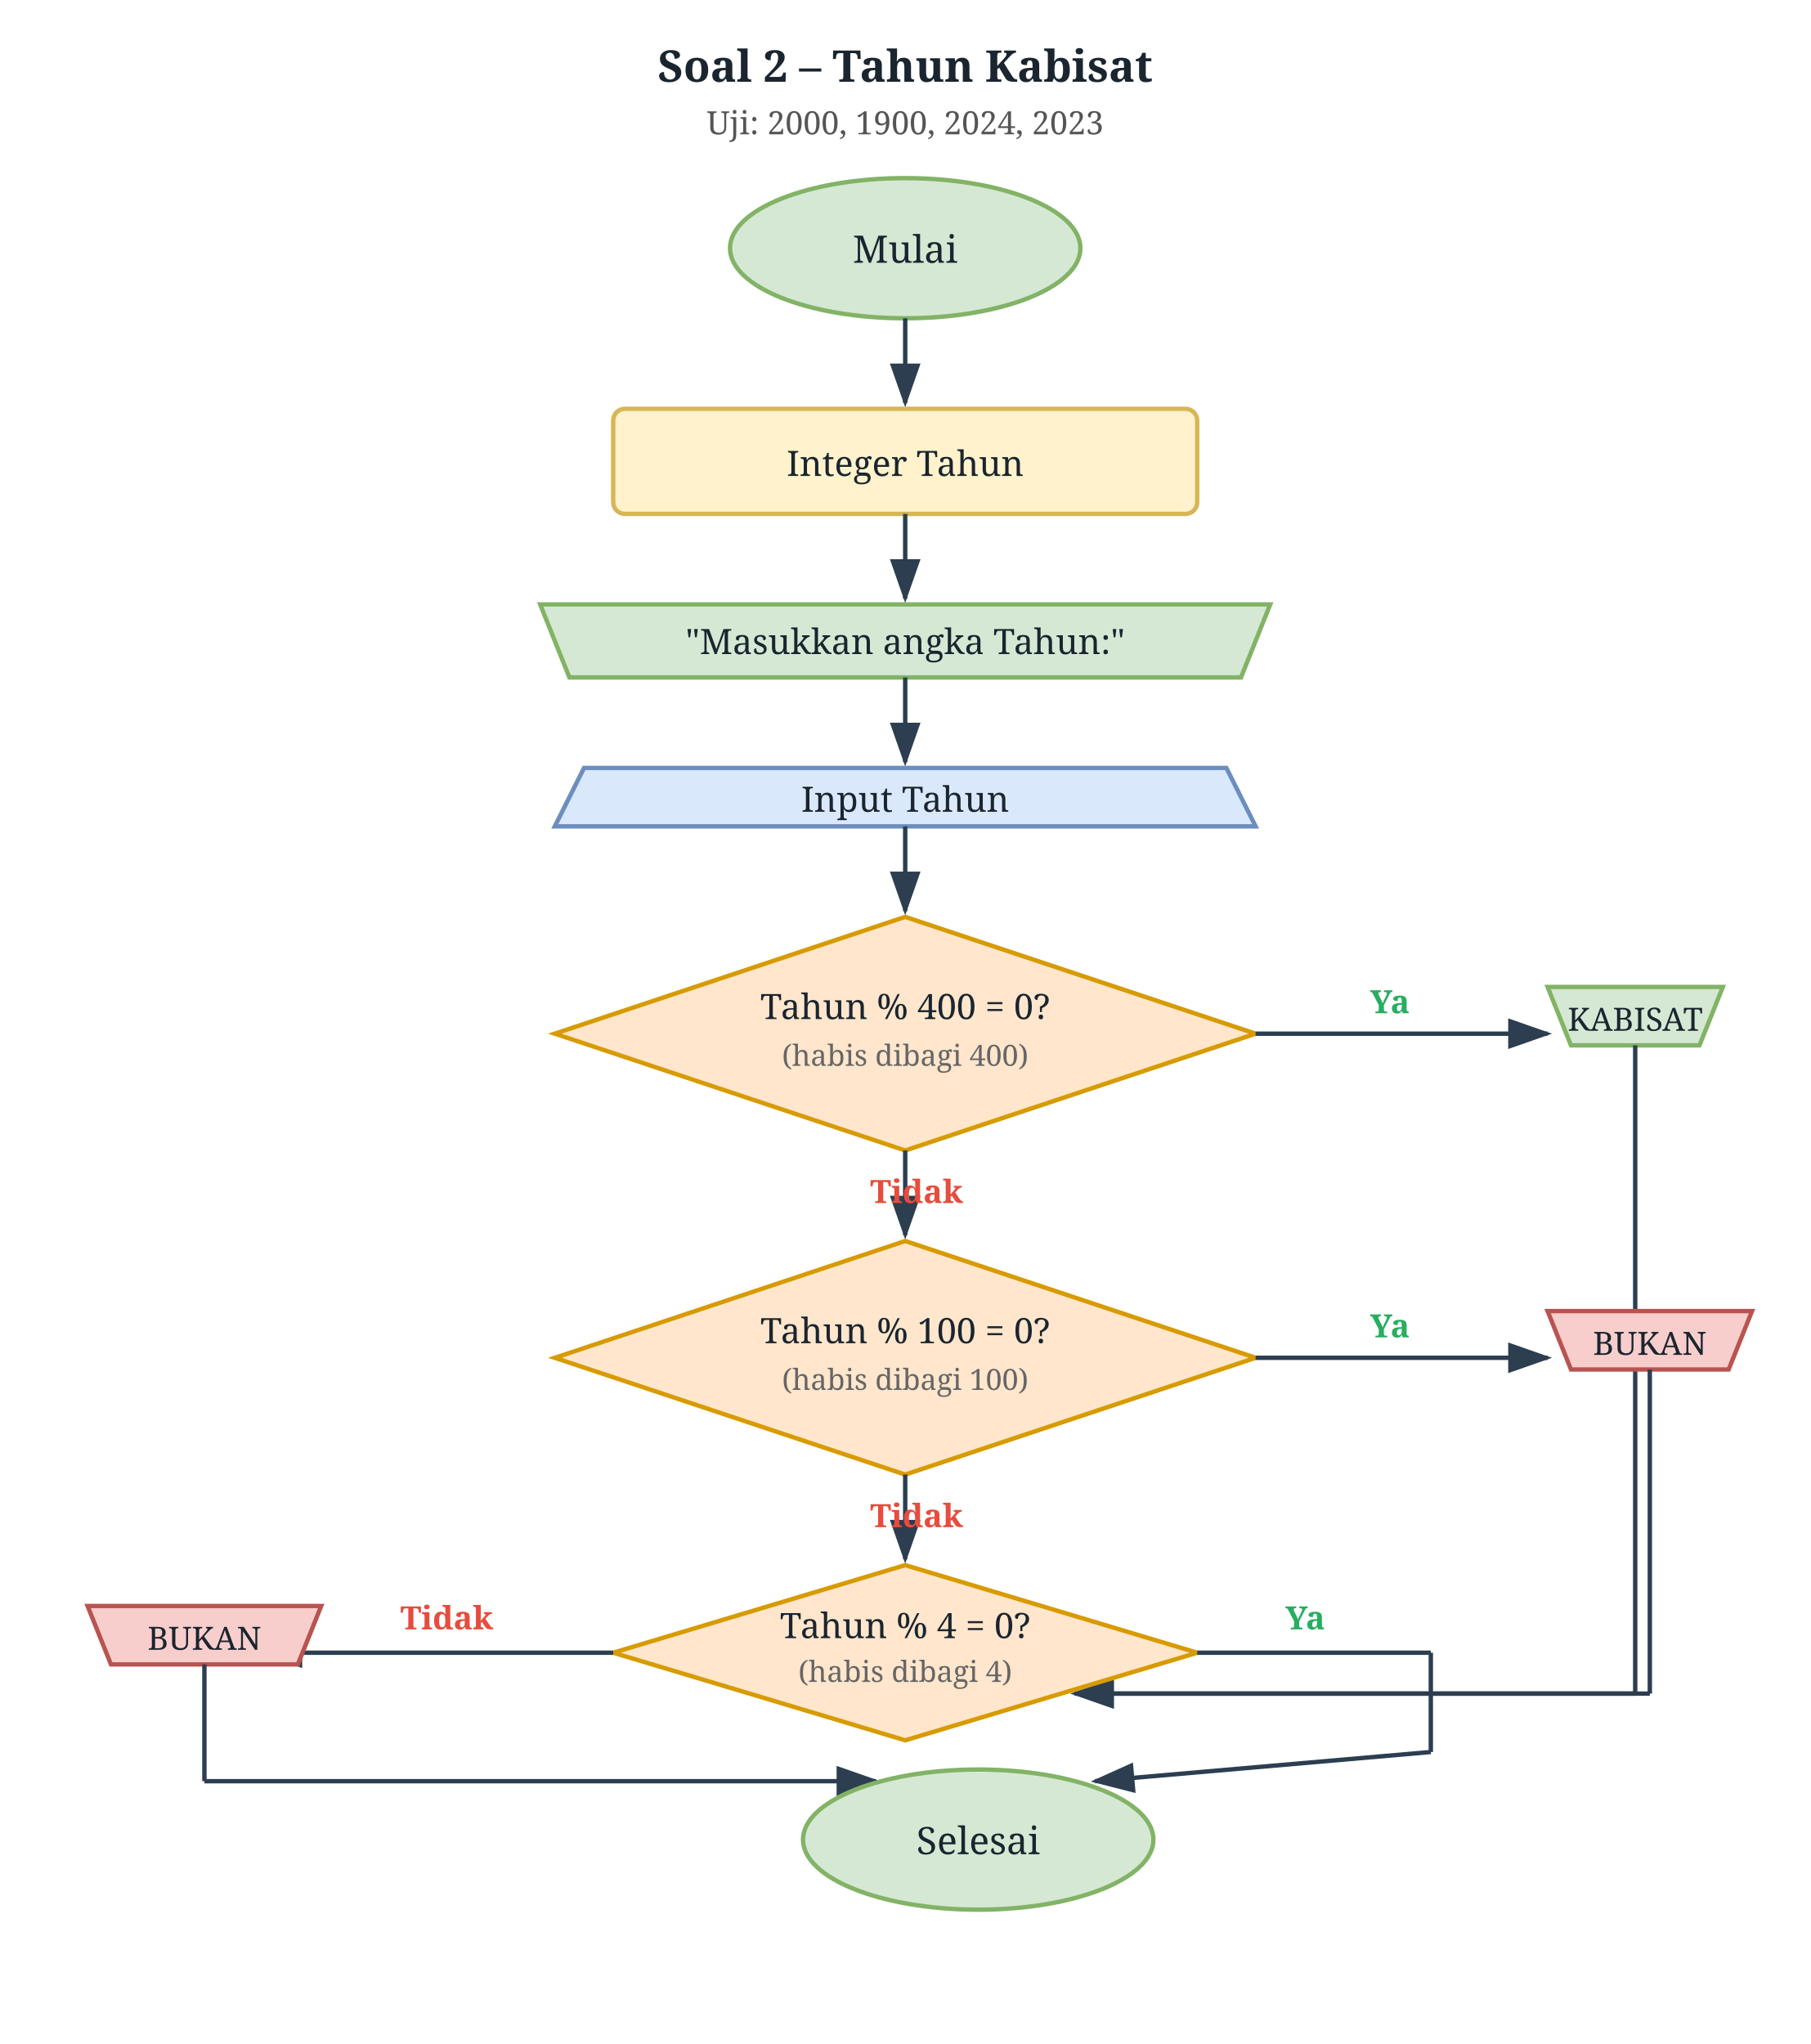
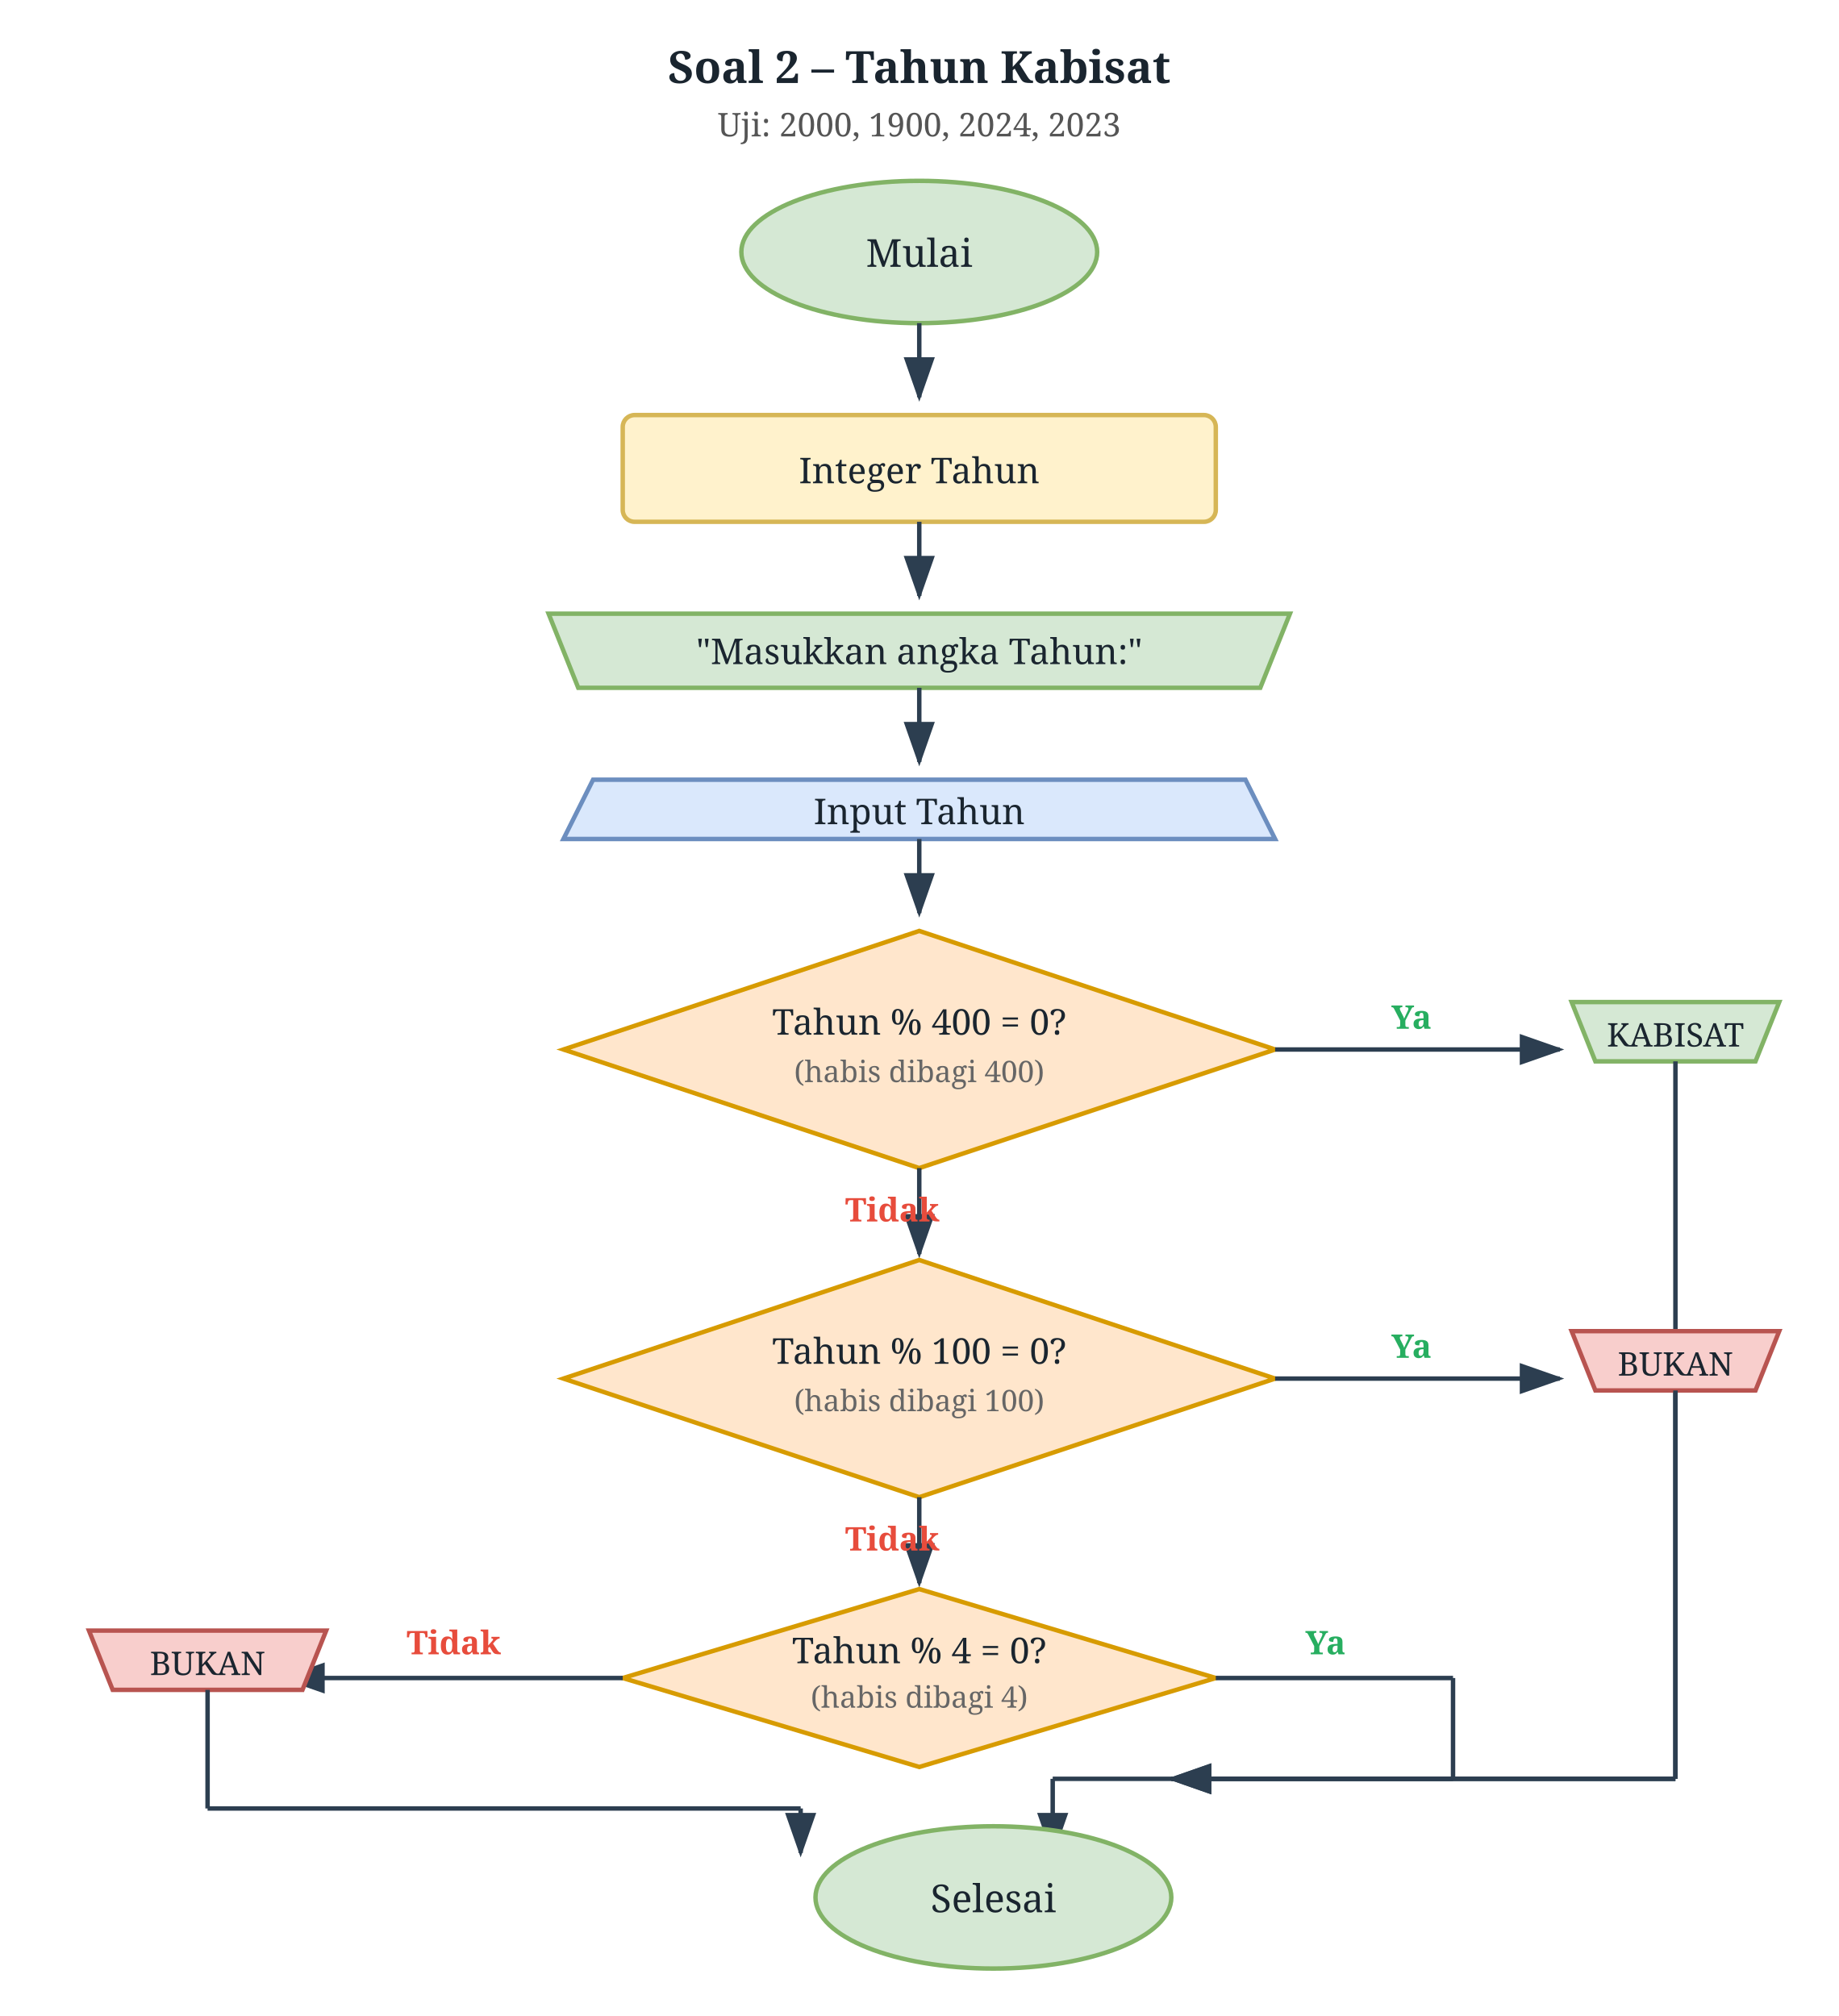
- <svg xmlns="http://www.w3.org/2000/svg" width="620" height="700" viewBox="0 0 620 700" font-family="Georgia, serif">
+ <svg xmlns="http://www.w3.org/2000/svg" width="620" height="680" viewBox="0 0 620 680" font-family="Georgia, serif">
  <defs>
    <marker id="arrow" markerWidth="10" markerHeight="7" refX="9" refY="3.5" orient="auto">
      <polygon points="0 0, 10 3.5, 0 7" fill="#2c3e50" />
    </marker>
  </defs>
  <text x="310" y="28" text-anchor="middle" font-size="15" font-weight="bold" fill="#1a252f">Soal 2 – Tahun Kabisat</text>
  <text x="310" y="46" text-anchor="middle" font-size="11" fill="#555">Uji: 2000, 1900, 2024, 2023</text>
  <ellipse cx="310" cy="85" rx="60" ry="24" fill="#d5e8d4" stroke="#82b366" stroke-width="1.5" />
  <text x="310" y="90" text-anchor="middle" font-size="13" fill="#1a252f">Mulai</text>
-   <line x1="310" y1="109" x2="310" y2="138" stroke="#2c3e50" stroke-width="1.5" marker-end="url(#arrow)" />
+   <line x1="310" y1="109" x2="310" y2="134" stroke="#2c3e50" stroke-width="1.5" marker-end="url(#arrow)" />
  <rect x="210" y="140" width="200" height="36" rx="4" fill="#fff2cc" stroke="#d6b656" stroke-width="1.5" />
  <text x="310" y="163" text-anchor="middle" font-size="12" fill="#1a252f">Integer Tahun</text>
-   <line x1="310" y1="176" x2="310" y2="205" stroke="#2c3e50" stroke-width="1.5" marker-end="url(#arrow)" />
+   <line x1="310" y1="176" x2="310" y2="201" stroke="#2c3e50" stroke-width="1.5" marker-end="url(#arrow)" />
  <polygon points="185,207 435,207 425,232 195,232" fill="#d5e8d4" stroke="#82b366" stroke-width="1.5" />
  <text x="310" y="224" text-anchor="middle" font-size="12" fill="#1a252f">"Masukkan angka Tahun:"</text>
-   <line x1="310" y1="232" x2="310" y2="261" stroke="#2c3e50" stroke-width="1.5" marker-end="url(#arrow)" />
+   <line x1="310" y1="232" x2="310" y2="257" stroke="#2c3e50" stroke-width="1.5" marker-end="url(#arrow)" />
  <polygon points="200,263 420,263 430,283 190,283" fill="#dae8fc" stroke="#6c8ebf" stroke-width="1.5" />
  <text x="310" y="278" text-anchor="middle" font-size="12" fill="#1a252f">Input Tahun</text>
-   <line x1="310" y1="283" x2="310" y2="312" stroke="#2c3e50" stroke-width="1.5" marker-end="url(#arrow)" />
+   <line x1="310" y1="283" x2="310" y2="308" stroke="#2c3e50" stroke-width="1.5" marker-end="url(#arrow)" />
  <polygon points="310,314 430,354 310,394 190,354" fill="#ffe6cc" stroke="#d79b00" stroke-width="1.5" />
  <text x="310" y="349" text-anchor="middle" font-size="12" fill="#1a252f">Tahun % 400 = 0?</text>
  <text x="310" y="365" text-anchor="middle" font-size="10" fill="#666">(habis dibagi 400)</text>
-   <line x1="430" y1="354" x2="530" y2="354" stroke="#2c3e50" stroke-width="1.5" marker-end="url(#arrow)" />
+   <line x1="430" y1="354" x2="526" y2="354" stroke="#2c3e50" stroke-width="1.5" marker-end="url(#arrow)" />
  <text x="476" y="347" text-anchor="middle" font-size="11" fill="#27ae60" font-weight="bold">Ya</text>
-   <polygon points="530,338 590,338 582,358 538,358" fill="#d5e8d4" stroke="#82b366" stroke-width="1.5" />
-   <text x="560" y="353" text-anchor="middle" font-size="11" fill="#1a252f">KABISAT</text>
-   <line x1="560" y1="358" x2="560" y2="580" stroke="#2c3e50" stroke-width="1.5" />
-   <line x1="560" y1="580" x2="368" y2="580" stroke="#2c3e50" stroke-width="1.5" marker-end="url(#arrow)" />
+   <polygon points="530,338 600,338 592,358 538,358" fill="#d5e8d4" stroke="#82b366" stroke-width="1.5" />
+   <text x="565" y="353" text-anchor="middle" font-size="11" fill="#1a252f">KABISAT</text>
+   <line x1="565" y1="358" x2="565" y2="600" stroke="#2c3e50" stroke-width="1.5" />
+   <line x1="565" y1="600" x2="395" y2="600" stroke="#2c3e50" stroke-width="1.5" marker-end="url(#arrow)" />
  <line x1="310" y1="394" x2="310" y2="423" stroke="#2c3e50" stroke-width="1.5" marker-end="url(#arrow)" />
-   <text x="298" y="412" font-size="11" fill="#e74c3c" font-weight="bold">Tidak</text>
+   <text x="285" y="412" font-size="11" fill="#e74c3c" font-weight="bold">Tidak</text>
  <polygon points="310,425 430,465 310,505 190,465" fill="#ffe6cc" stroke="#d79b00" stroke-width="1.5" />
  <text x="310" y="460" text-anchor="middle" font-size="12" fill="#1a252f">Tahun % 100 = 0?</text>
  <text x="310" y="476" text-anchor="middle" font-size="10" fill="#666">(habis dibagi 100)</text>
-   <line x1="430" y1="465" x2="530" y2="465" stroke="#2c3e50" stroke-width="1.5" marker-end="url(#arrow)" />
+   <line x1="430" y1="465" x2="526" y2="465" stroke="#2c3e50" stroke-width="1.5" marker-end="url(#arrow)" />
  <text x="476" y="458" text-anchor="middle" font-size="11" fill="#27ae60" font-weight="bold">Ya</text>
  <polygon points="530,449 600,449 592,469 538,469" fill="#f8cecc" stroke="#b85450" stroke-width="1.5" />
  <text x="565" y="464" text-anchor="middle" font-size="11" fill="#1a252f">BUKAN</text>
-   <line x1="565" y1="469" x2="565" y2="580" stroke="#2c3e50" stroke-width="1.5" />
-   <line x1="565" y1="580" x2="370" y2="580" stroke="#2c3e50" stroke-width="1.5" />
+   <line x1="565" y1="469" x2="565" y2="600" stroke="#2c3e50" stroke-width="1.5" />
+   <line x1="565" y1="600" x2="395" y2="600" stroke="#2c3e50" stroke-width="1.5" marker-end="url(#arrow)" />
  <line x1="310" y1="505" x2="310" y2="534" stroke="#2c3e50" stroke-width="1.5" marker-end="url(#arrow)" />
-   <text x="298" y="523" font-size="11" fill="#e74c3c" font-weight="bold">Tidak</text>
+   <text x="285" y="523" font-size="11" fill="#e74c3c" font-weight="bold">Tidak</text>
  <polygon points="310,536 410,566 310,596 210,566" fill="#ffe6cc" stroke="#d79b00" stroke-width="1.5" />
  <text x="310" y="561" text-anchor="middle" font-size="12" fill="#1a252f">Tahun % 4 = 0?</text>
  <text x="310" y="576" text-anchor="middle" font-size="10" fill="#666">(habis dibagi 4)</text>
-   <line x1="210" y1="566" x2="90" y2="566" stroke="#2c3e50" stroke-width="1.5" marker-end="url(#arrow)" />
+   <line x1="210" y1="566" x2="96" y2="566" stroke="#2c3e50" stroke-width="1.5" marker-end="url(#arrow)" />
  <text x="153" y="558" text-anchor="middle" font-size="11" fill="#e74c3c" font-weight="bold">Tidak</text>
  <polygon points="30,550 110,550 102,570 38,570" fill="#f8cecc" stroke="#b85450" stroke-width="1.5" />
  <text x="70" y="565" text-anchor="middle" font-size="11" fill="#1a252f">BUKAN</text>
  <line x1="70" y1="570" x2="70" y2="610" stroke="#2c3e50" stroke-width="1.5" />
-   <line x1="70" y1="610" x2="300" y2="610" stroke="#2c3e50" stroke-width="1.5" marker-end="url(#arrow)" />
+   <line x1="70" y1="610" x2="270" y2="610" stroke="#2c3e50" stroke-width="1.5" />
+   <line x1="270" y1="610" x2="270" y2="625" stroke="#2c3e50" stroke-width="1.5" marker-end="url(#arrow)" />
  <line x1="410" y1="566" x2="490" y2="566" stroke="#2c3e50" stroke-width="1.5" />
  <text x="447" y="558" text-anchor="middle" font-size="11" fill="#27ae60" font-weight="bold">Ya</text>
  <line x1="490" y1="566" x2="490" y2="600" stroke="#2c3e50" stroke-width="1.5" />
-   <line x1="490" y1="600" x2="375" y2="610" stroke="#2c3e50" stroke-width="1.5" marker-end="url(#arrow)" />
-   <ellipse cx="335" cy="630" rx="60" ry="24" fill="#d5e8d4" stroke="#82b366" stroke-width="1.5" />
-   <text x="335" y="635" text-anchor="middle" font-size="13" fill="#1a252f">Selesai</text>
+   <line x1="490" y1="600" x2="355" y2="600" stroke="#2c3e50" stroke-width="1.5" />
+   <line x1="355" y1="600" x2="355" y2="625" stroke="#2c3e50" stroke-width="1.5" marker-end="url(#arrow)" />
+   <ellipse cx="335" cy="640" rx="60" ry="24" fill="#d5e8d4" stroke="#82b366" stroke-width="1.5" />
+   <text x="335" y="645" text-anchor="middle" font-size="13" fill="#1a252f">Selesai</text>
</svg>
